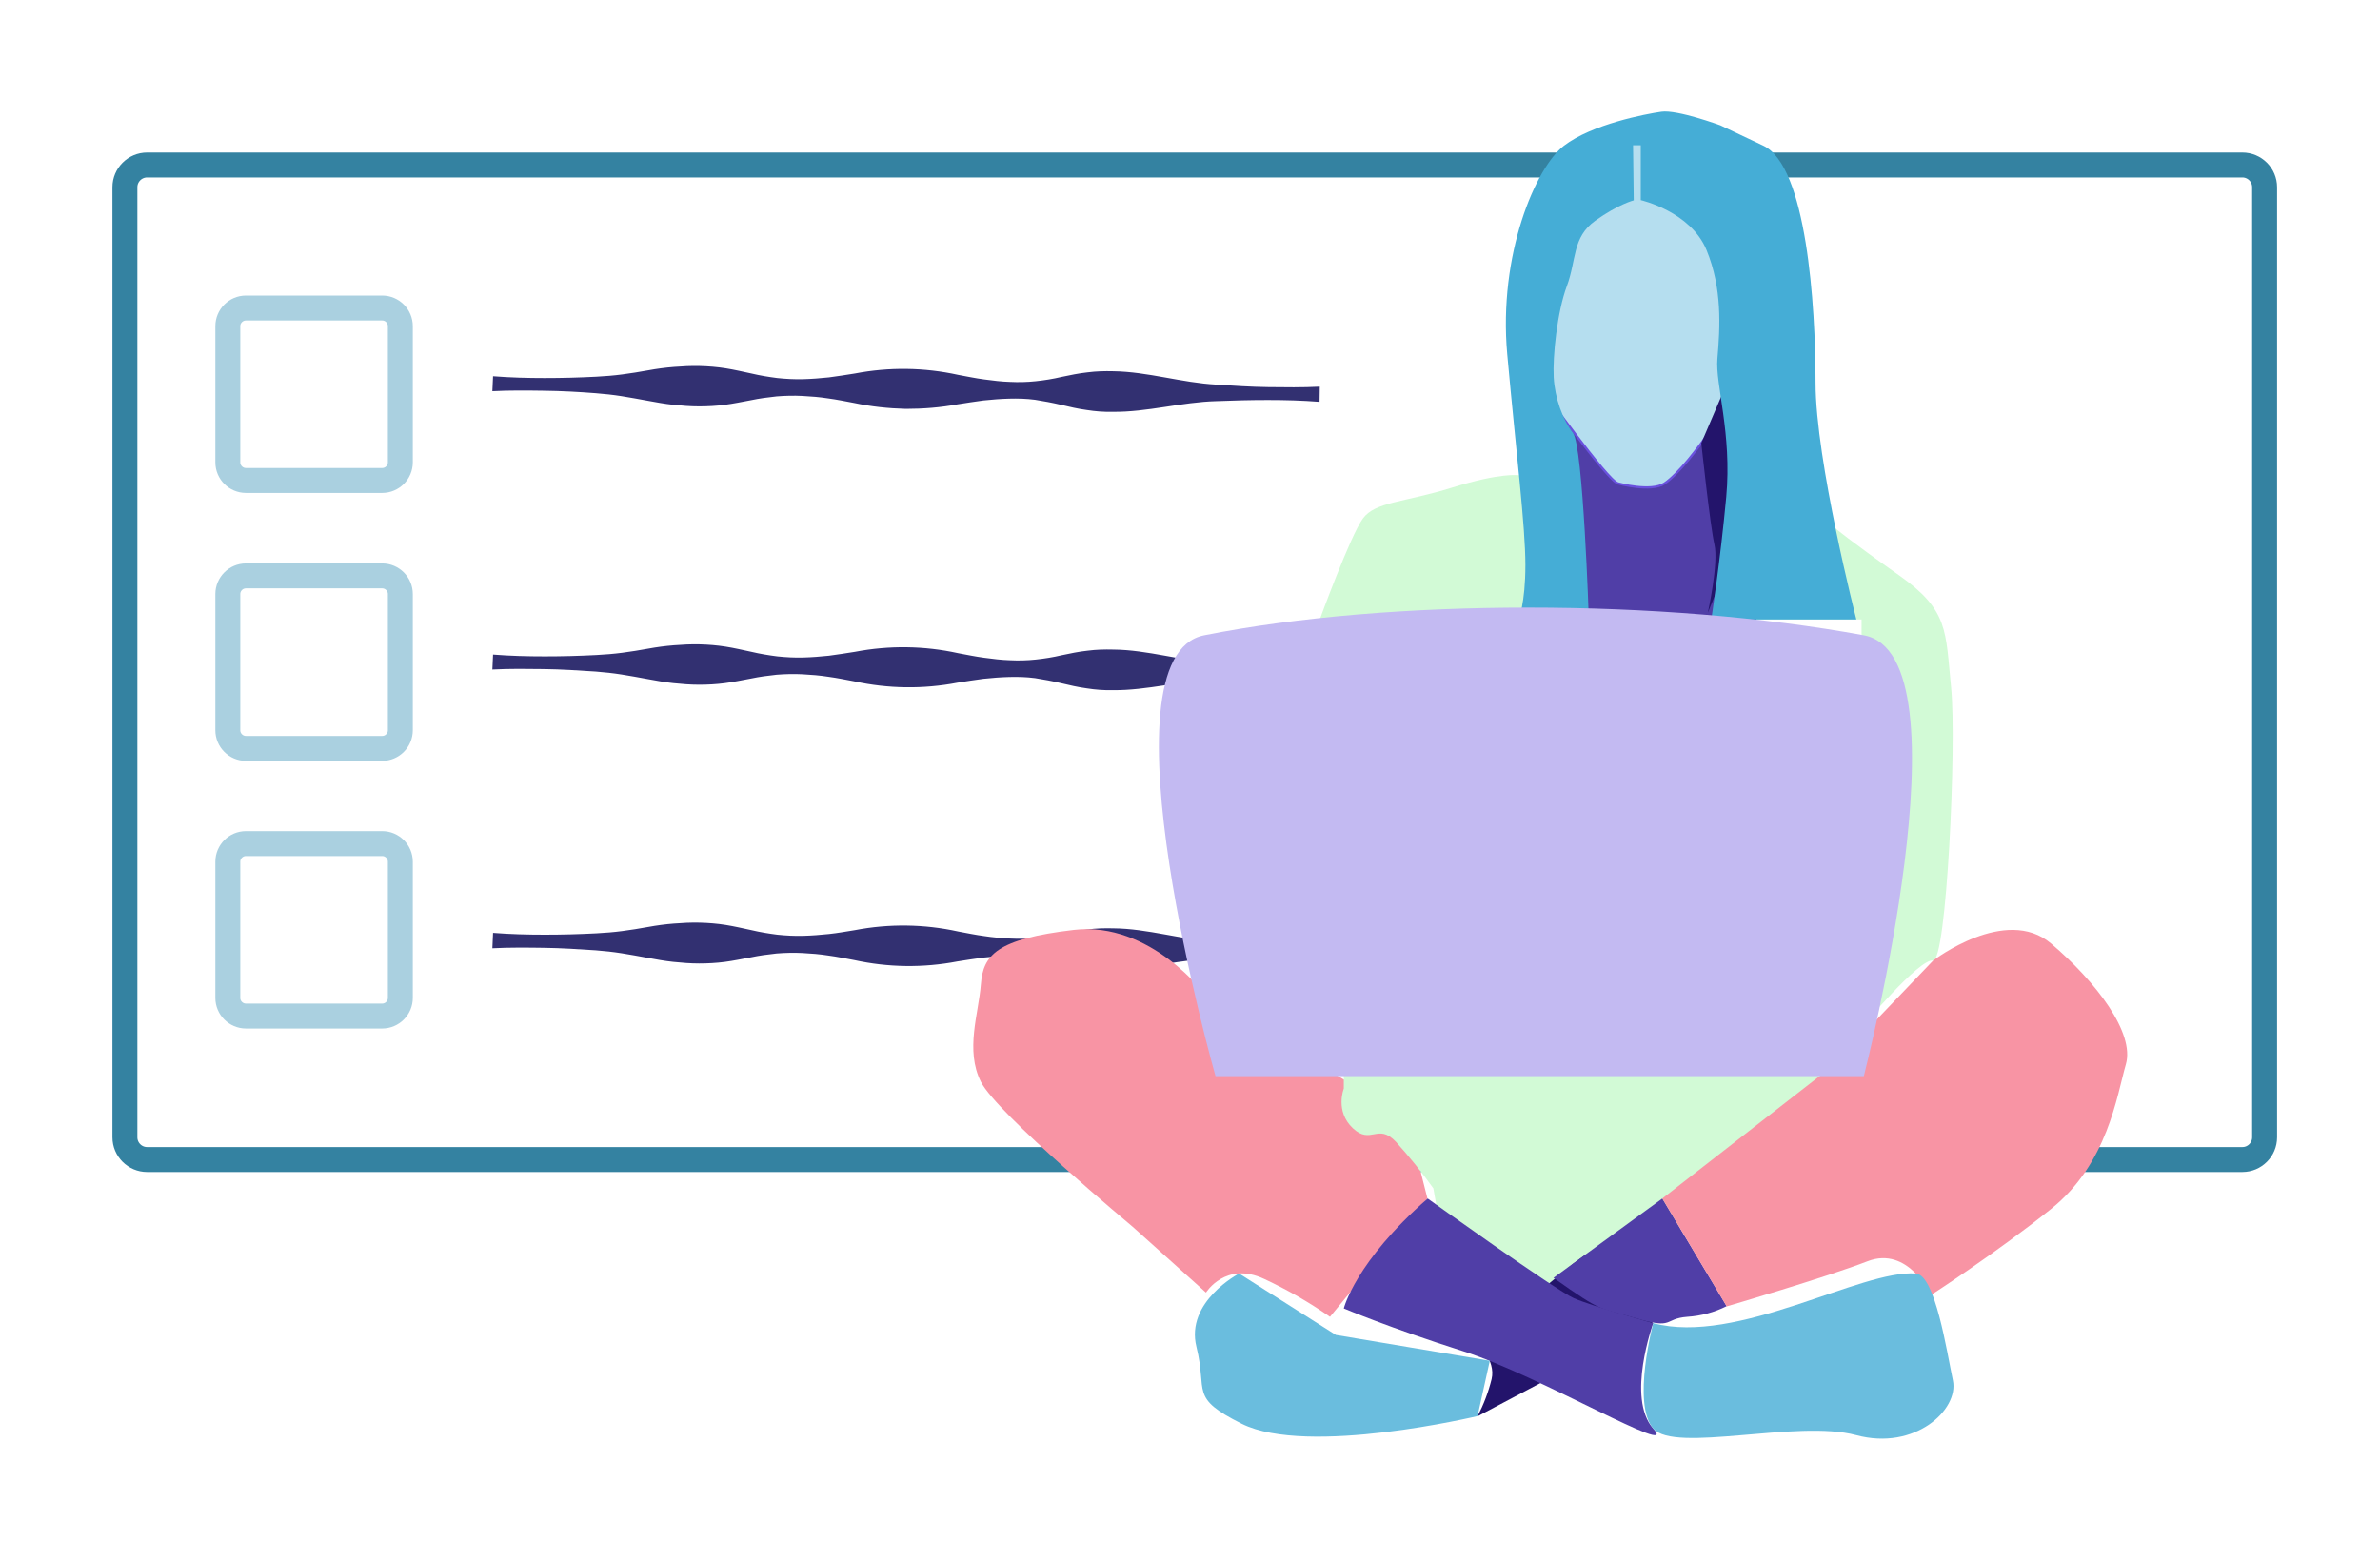
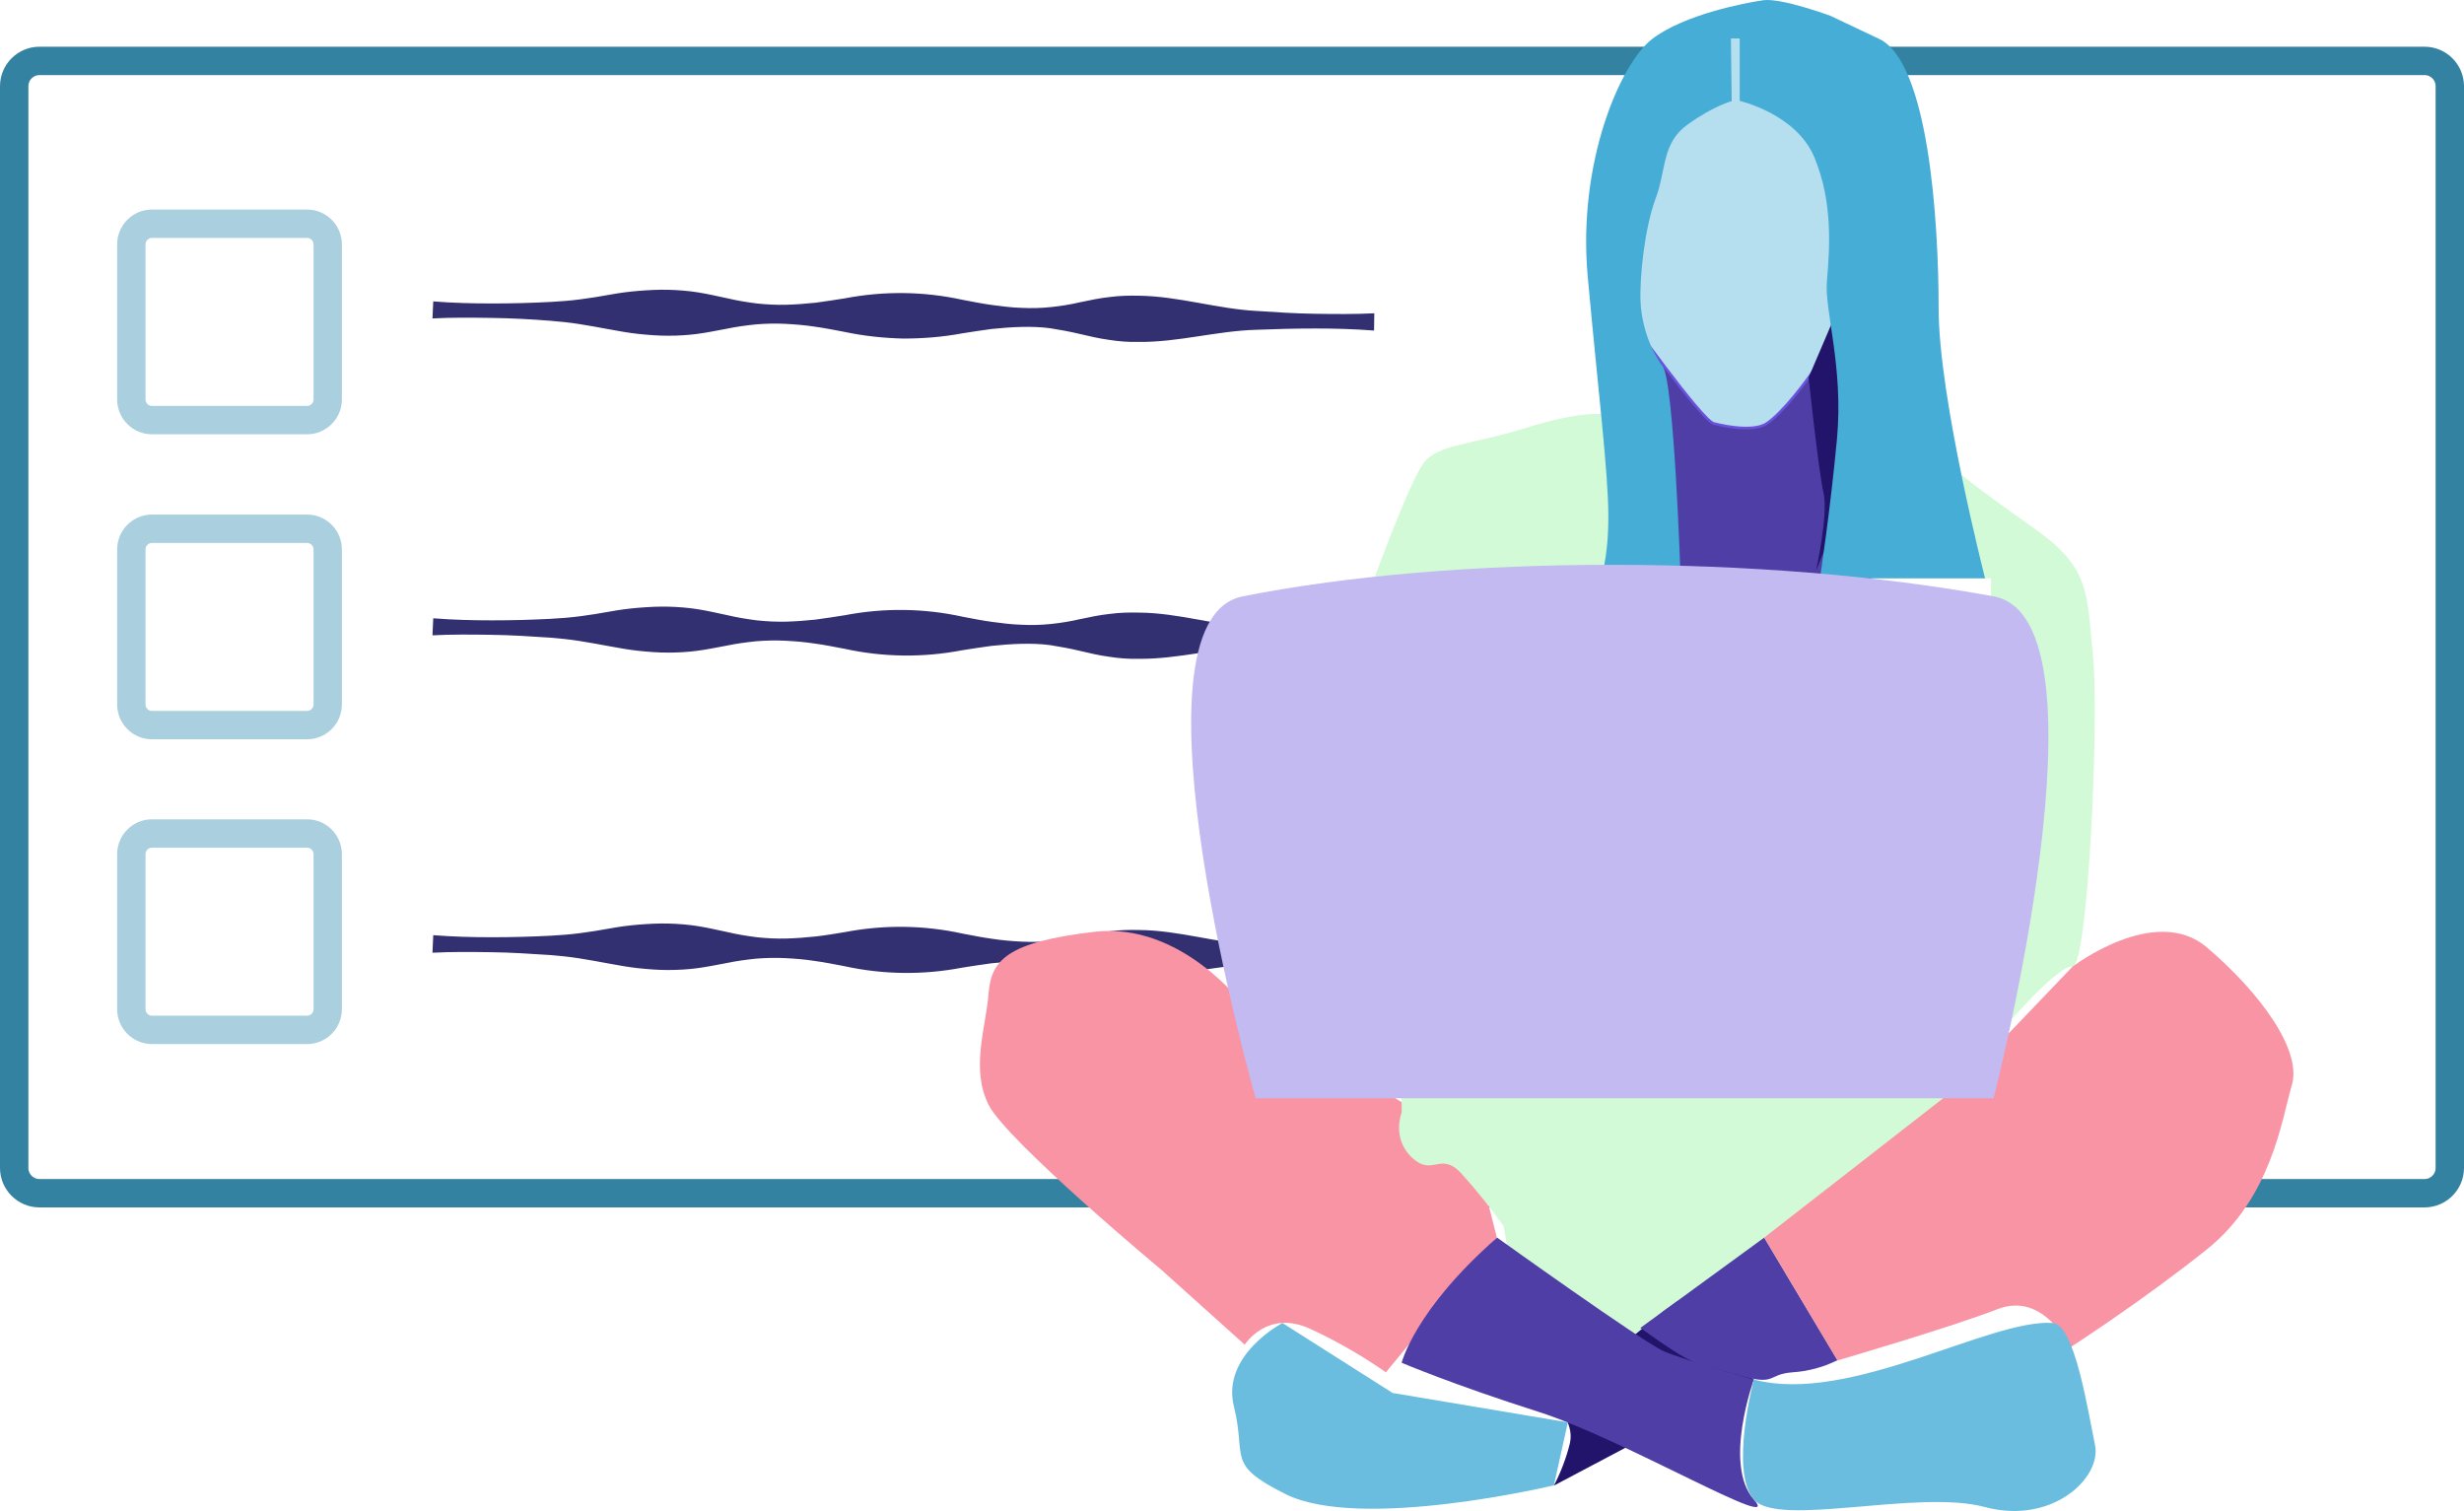
- <svg xmlns="http://www.w3.org/2000/svg" version="1.1" id="Layer_1" x="0px" y="0px" viewBox="0 0 1049.9 679.5" style="enable-background:new 0 0 1049.9 679.5;" xml:space="preserve">
+ <svg xmlns="http://www.w3.org/2000/svg" version="1.1" id="Layer_1" x="0px" y="0px" viewBox="0 0 954.9 585.5" style="enable-background:new 0 0 954.9 585.5;" xml:space="preserve">
  <style type="text/css">
	.st0{fill:none;stroke:#3482A1;stroke-width:11;stroke-miterlimit:10;}
	.st1{fill:#323071;}
	.st2{fill:#F894A4;}
	.st3{fill:#D2FAD6;}
	.st4{fill:#23146B;}
	.st5{fill:#503EA7;}
	.st6{fill:#B5DEEF;stroke:#6A52DE;stroke-miterlimit:10;}
	.st7{fill:#45ADD6;}
	.st8{fill:#C3BAF2;}
	.st9{fill:#6ABDDE;}
	.st10{fill:none;stroke:#AAD0E0;stroke-width:11;stroke-miterlimit:10;}
</style>
  <g id="Layer_37">
-     <path class="st0" d="M64.9,72.8h924.3c5.4,0,9.8,4.4,9.8,9.8v419.2c0,5.4-4.4,9.8-9.8,9.8H64.9c-5.4,0-9.8-4.4-9.8-9.8V82.6   C55.1,77.2,59.5,72.8,64.9,72.8z" />
-     <path class="st1" d="M217.5,166c7.6,0.6,15.2,0.8,22.8,0.8s15.2-0.2,22.8-0.6c3.8-0.2,7.6-0.5,11.4-1s7.6-1.1,11.4-1.8   s7.6-1.2,11.4-1.5c3.8-0.3,7.6-0.5,11.4-0.4c3.8,0.1,7.6,0.4,11.4,1c3.8,0.6,7.6,1.5,11.4,2.3c3.8,0.9,7.5,1.5,11.4,2   c3.8,0.4,7.6,0.6,11.4,0.5c3.8-0.1,7.6-0.4,11.4-0.8c3.8-0.5,7.6-1.1,11.4-1.7c15.1-2.9,30.6-2.7,45.6,0.6c3.8,0.7,7.6,1.5,11.4,2   s7.6,1,11.4,1.1c3.8,0.2,7.6,0.1,11.4-0.3c3.8-0.4,7.6-1,11.4-1.9c3.8-0.8,7.6-1.6,11.4-2c3.8-0.5,7.6-0.6,11.4-0.5   c15.2,0.2,30.3,5.1,45.5,5.9c7.6,0.5,15.2,1,22.8,1.1s15.2,0.2,22.8-0.2l-0.1,6.7c-7.6-0.6-15.2-0.8-22.8-0.8s-15.2,0.2-22.8,0.5   c-15.2,0.4-30.5,4.9-45.7,4.7c-3.8,0.1-7.6-0.2-11.4-0.8c-3.8-0.5-7.6-1.4-11.4-2.3c-3.8-0.9-7.6-1.6-11.4-2.2   c-3.8-0.5-7.6-0.6-11.4-0.5c-3.8,0.1-7.6,0.4-11.4,0.8c-3.8,0.5-7.6,1.1-11.4,1.7c-7.5,1.4-15.2,2-22.8,2c-7.7-0.2-15.3-1-22.8-2.6   c-3.8-0.7-7.6-1.5-11.4-2c-3.8-0.6-7.6-0.9-11.4-1.1c-3.8-0.2-7.6-0.1-11.4,0.2c-3.8,0.4-7.6,0.9-11.4,1.7c-3.8,0.7-7.6,1.5-11.4,2   c-3.8,0.5-7.6,0.7-11.4,0.7c-3.8,0-7.6-0.3-11.4-0.7c-3.8-0.4-7.6-1.1-11.4-1.8s-7.6-1.4-11.4-2s-7.6-1-11.4-1.3   c-7.6-0.6-15.2-1-22.8-1.1s-15.2-0.2-22.8,0.2L217.5,166z" />
-     <path class="st1" d="M217.5,288.8c7.6,0.6,15.2,0.8,22.8,0.8s15.2-0.2,22.8-0.6c3.8-0.2,7.6-0.5,11.4-1c3.8-0.5,7.6-1.1,11.4-1.8   s7.6-1.2,11.4-1.5c3.8-0.3,7.6-0.5,11.4-0.4c3.8,0.1,7.6,0.4,11.4,1c3.8,0.6,7.6,1.5,11.4,2.3c3.8,0.9,7.5,1.5,11.4,2   c3.8,0.4,7.6,0.6,11.4,0.5c3.8-0.1,7.6-0.4,11.4-0.8c3.8-0.5,7.6-1.1,11.4-1.7c15.1-2.9,30.6-2.7,45.6,0.6c3.8,0.7,7.6,1.5,11.4,2   s7.6,1,11.4,1.1c3.8,0.2,7.6,0.1,11.4-0.3c3.8-0.4,7.6-1,11.4-1.9c3.8-0.8,7.6-1.6,11.4-2c3.8-0.5,7.6-0.6,11.4-0.5   c15.2,0.1,30.3,5.1,45.5,5.9c7.6,0.5,15.2,1,22.8,1.1s15.2,0.2,22.8-0.2l-0.1,6.7c-7.6-0.6-15.2-0.8-22.8-0.8s-15.2,0.2-22.8,0.5   c-15.2,0.4-30.5,4.9-45.7,4.7c-3.8,0.1-7.6-0.2-11.4-0.8c-3.8-0.5-7.6-1.4-11.4-2.3c-3.8-0.9-7.6-1.6-11.4-2.2   c-3.8-0.5-7.6-0.6-11.4-0.5c-3.8,0.1-7.6,0.4-11.4,0.8c-3.8,0.5-7.6,1.1-11.4,1.7c-15.1,2.9-30.6,2.7-45.6-0.6   c-3.8-0.7-7.6-1.5-11.4-2c-3.8-0.6-7.6-0.9-11.4-1.1c-3.8-0.2-7.6-0.1-11.4,0.2c-3.8,0.4-7.6,0.9-11.4,1.7c-3.8,0.7-7.6,1.5-11.4,2   c-3.8,0.5-7.6,0.7-11.4,0.7c-3.8,0-7.6-0.3-11.4-0.7c-3.8-0.4-7.6-1.1-11.4-1.8s-7.6-1.4-11.4-2s-7.6-1-11.4-1.3   c-7.6-0.5-15.2-1-22.8-1.1s-15.2-0.2-22.8,0.2L217.5,288.8z" />
-     <path class="st1" d="M217.5,411.6c7.6,0.6,15.2,0.8,22.8,0.8s15.2-0.2,22.8-0.6c3.8-0.2,7.6-0.5,11.4-1s7.6-1.1,11.4-1.8   s7.6-1.2,11.4-1.5c3.8-0.3,7.6-0.5,11.4-0.4c3.8,0.1,7.6,0.4,11.4,1c3.8,0.6,7.6,1.5,11.4,2.3c3.8,0.9,7.5,1.5,11.4,2   c3.8,0.4,7.6,0.6,11.4,0.5c3.8-0.1,7.6-0.4,11.4-0.8s7.6-1.1,11.4-1.7c15.1-2.9,30.6-2.7,45.6,0.6c3.8,0.7,7.6,1.5,11.4,2   c3.8,0.6,7.6,0.9,11.4,1.1c3.8,0.2,7.6,0.1,11.4-0.2c3.8-0.4,7.6-1,11.4-1.8c3.8-0.8,7.6-1.6,11.4-2c3.8-0.5,7.6-0.6,11.4-0.5   c15.2,0.1,30.3,5.1,45.5,5.9c7.6,0.5,15.2,1,22.8,1.1s15.2,0.2,22.8-0.2l-0.1,6.7c-7.6-0.6-15.2-0.8-22.8-0.8s-15.2,0.2-22.8,0.5   c-15.2,0.4-30.5,4.9-45.7,4.7c-3.8,0.1-7.6-0.2-11.4-0.8c-3.8-0.5-7.6-1.4-11.4-2.3c-3.8-0.9-7.6-1.6-11.4-2.2   c-3.8-0.5-7.6-0.6-11.4-0.5c-3.8,0.1-7.6,0.4-11.4,0.8c-3.8,0.5-7.6,1.1-11.4,1.7c-15.1,2.9-30.6,2.7-45.6-0.6   c-3.8-0.7-7.6-1.5-11.4-2c-3.8-0.6-7.6-0.9-11.4-1.1c-3.8-0.2-7.6-0.1-11.4,0.2c-3.8,0.4-7.6,0.9-11.4,1.7c-3.8,0.7-7.6,1.5-11.4,2   c-3.8,0.5-7.6,0.7-11.4,0.7c-3.8,0-7.6-0.3-11.4-0.7c-3.8-0.4-7.6-1.1-11.4-1.8s-7.6-1.4-11.4-2s-7.6-1-11.4-1.3   c-7.6-0.5-15.2-1-22.8-1.1s-15.2-0.2-22.8,0.2L217.5,411.6z" />
-     <path class="st2" d="M532,439.3c0,0-24.3-33-58.3-29s-40,11-41,24s-7,29,0,43s67,64,67,64l32.3,29c0,0,8.7-14,25.7-6   c10.1,4.7,19.8,10.3,29,16.7l43-52.2l-9-35.5L532,439.3z" />
-     <path class="st3" d="M592.8,467.8v12.5c0,0-4,10,4,17.5s11-2.5,19,6c5.9,6.5,11.4,13.4,16.5,20.5l3.2,18l59.8,36l52-41l49-46.5   l11.5-20L592.8,467.8z" />
-     <path class="st3" d="M669.9,209.7c0,0-7.7-1.3-29.2,5.4s-34,6.2-39.5,13.7s-19,44.5-19,44.5h239v180c0,0,25.5-30.5,31.5-29.5   s10.5-95.5,8-120.5s-1-34-23-49.5s-28.2-20.8-28.2-20.8L669.9,209.7z" />
-     <path class="st4" d="M694.3,557.3l-42.8,35.1c0,0,8.5,7.6,6.5,16.1c-1.4,5.7-3.5,11.2-6.2,16.4l77.5-41l-29.6-30.5L694.3,557.3z" />
-     <polygon class="st5" points="691.7,188.1 691.7,273.3 774.8,273.3 772.8,192.8 761.6,169.3  " />
-     <path class="st6" d="M713.8,213.3c0,0,14.5,4,20.5,0s15.4-16.1,20.5-24l5.1-7.9l28.4-39.6l-30-48l-21-19l-18.5-18l-28.5,41.5   l-11,72C679.3,170.3,709.2,212.3,713.8,213.3z" />
-     <path class="st4" d="M750.5,195.5c0,0,3.9,36.6,5.8,44.8s-2.9,30-2.9,30l19.4-47.5l-6-40.5l-5.1-13L750.5,195.5z" />
-     <path class="st7" d="M723.8,64.3v24c0,0,22,5,29,22s6,34,4.8,48c-1,11.1,6.5,33,3.9,61s-6.6,54-6.6,54h64c0,0-18-70-18-104.5   s-4-95.5-23-104.5l-19-9c0,0-19-7-26-6s-30.6,5.5-43,15s-29,48-25,92s8,76,8,93s-3,24-3,24h31c0,0-2.5-76.5-7-82.3   s-8-15.3-8.5-24.5s1.5-28.8,5.8-40.3s2.3-21.5,12.5-28.8s17-9,17-9l-0.3-24.3H723.8z" />
-     <path class="st5" d="M629.8,528.8c0,0,56.5,40.5,64.5,44s35,11,35,11s-12,33,0,46.5s-50.5-23.5-83.5-34s-53-19-53-19   S597.8,556.8,629.8,528.8z" />
-     <path class="st5" d="M685.3,563.8l48-35l28.4,47.5c-5.4,2.7-11.3,4.3-17.4,4.7c-10.5,0.8-5.7,5.7-22.4,0.7S707.8,579.8,685.3,563.8   z" />
-     <path class="st2" d="M733.3,528.8l74.5-58l45-47c0,0,32-24.5,52-7.5s37,39.5,33,53.3s-8,43.8-33,63.8s-53,38-53,38   s-10-21.9-28-14.9s-62.1,19.9-62.1,19.9L733.3,528.8z" />
-     <path class="st8" d="M531.2,280.3c81.9-16.3,202.5-16.3,291,0c47.8,8.8,0,194.5,0,194.5h-286C536.2,474.8,483.5,289.8,531.2,280.3z   " />
-     <path class="st9" d="M729.3,583.8c0,0-9.5,35.5,0,46.5s63.5-4.1,89.5,2.9s45.4-11.3,42.7-24.1s-7.8-46.5-16.3-47.2   C821.1,560,766.2,593.7,729.3,583.8z" />
-     <path class="st9" d="M546.6,561.9c0,0-23.8,12.4-18.8,32.4s-3.4,22.2,20,33.9c29,14.5,104-3.4,104-3.4l5.4-24.4l-67.9-11.4   L546.6,561.9z" />
-     <path class="st10" d="M108.5,372.2h60.1c4.4,0,8,3.6,8,8v60.1c0,4.4-3.6,8-8,8h-60.1c-4.4,0-8-3.6-8-8v-60.1   C100.5,375.8,104.1,372.2,108.5,372.2z" />
-     <path class="st10" d="M108.5,254.1h60.1c4.4,0,8,3.6,8,8v60.1c0,4.4-3.6,8-8,8h-60.1c-4.4,0-8-3.6-8-8v-60.1   C100.5,257.7,104.1,254.1,108.5,254.1z" />
-     <path class="st10" d="M108.5,135.9h60.1c4.4,0,8,3.6,8,8V204c0,4.4-3.6,8-8,8h-60.1c-4.4,0-8-3.6-8-8v-60.1   C100.5,139.5,104.1,135.9,108.5,135.9z" />
+     <path class="st0" d="M15.3,23.6h924.3c5.4,0,9.8,4.4,9.8,9.8v419.2c0,5.4-4.4,9.8-9.8,9.8H15.3c-5.4,0-9.8-4.4-9.8-9.8V33.4   C5.5,28,9.9,23.6,15.3,23.6z" />
+     <path class="st1" d="M167.9,116.8c7.6,0.6,15.2,0.8,22.8,0.8s15.2-0.2,22.8-0.6c3.8-0.2,7.6-0.5,11.4-1s7.6-1.1,11.4-1.8   s7.6-1.2,11.4-1.5s7.6-0.5,11.4-0.4s7.6,0.4,11.4,1s7.6,1.5,11.4,2.3c3.8,0.9,7.5,1.5,11.4,2c3.8,0.4,7.6,0.6,11.4,0.5   s7.6-0.4,11.4-0.8c3.8-0.5,7.6-1.1,11.4-1.7c15.1-2.9,30.6-2.7,45.6,0.6c3.8,0.7,7.6,1.5,11.4,2s7.6,1,11.4,1.1   c3.8,0.2,7.6,0.1,11.4-0.3c3.8-0.4,7.6-1,11.4-1.9c3.8-0.8,7.6-1.6,11.4-2c3.8-0.5,7.6-0.6,11.4-0.5c15.2,0.2,30.3,5.1,45.5,5.9   c7.6,0.5,15.2,1,22.8,1.1c7.6,0.1,15.2,0.2,22.8-0.2l-0.1,6.7c-7.6-0.6-15.2-0.8-22.8-0.8c-7.6,0-15.2,0.2-22.8,0.5   c-15.2,0.4-30.5,4.9-45.7,4.7c-3.8,0.1-7.6-0.2-11.4-0.8c-3.8-0.5-7.6-1.4-11.4-2.3c-3.8-0.9-7.6-1.6-11.4-2.2   c-3.8-0.5-7.6-0.6-11.4-0.5s-7.6,0.4-11.4,0.8c-3.8,0.5-7.6,1.1-11.4,1.7c-7.5,1.4-15.2,2-22.8,2c-7.7-0.2-15.3-1-22.8-2.6   c-3.8-0.7-7.6-1.5-11.4-2c-3.8-0.6-7.6-0.9-11.4-1.1c-3.8-0.2-7.6-0.1-11.4,0.2c-3.8,0.4-7.6,0.9-11.4,1.7c-3.8,0.7-7.6,1.5-11.4,2   s-7.6,0.7-11.4,0.7s-7.6-0.3-11.4-0.7s-7.6-1.1-11.4-1.8s-7.6-1.4-11.4-2s-7.6-1-11.4-1.3c-7.6-0.6-15.2-1-22.8-1.1   s-15.2-0.2-22.8,0.2L167.9,116.8z" />
+     <path class="st1" d="M167.9,239.6c7.6,0.6,15.2,0.8,22.8,0.8s15.2-0.2,22.8-0.6c3.8-0.2,7.6-0.5,11.4-1s7.6-1.1,11.4-1.8   s7.6-1.2,11.4-1.5s7.6-0.5,11.4-0.4s7.6,0.4,11.4,1s7.6,1.5,11.4,2.3c3.8,0.9,7.5,1.5,11.4,2c3.8,0.4,7.6,0.6,11.4,0.5   s7.6-0.4,11.4-0.8c3.8-0.5,7.6-1.1,11.4-1.7c15.1-2.9,30.6-2.7,45.6,0.6c3.8,0.7,7.6,1.5,11.4,2s7.6,1,11.4,1.1   c3.8,0.2,7.6,0.1,11.4-0.3s7.6-1,11.4-1.9c3.8-0.8,7.6-1.6,11.4-2c3.8-0.5,7.6-0.6,11.4-0.5c15.2,0.1,30.3,5.1,45.5,5.9   c7.6,0.5,15.2,1,22.8,1.1c7.6,0.1,15.2,0.2,22.8-0.2l-0.1,6.7c-7.6-0.6-15.2-0.8-22.8-0.8c-7.6,0-15.2,0.2-22.8,0.5   c-15.2,0.4-30.5,4.9-45.7,4.7c-3.8,0.1-7.6-0.2-11.4-0.8c-3.8-0.5-7.6-1.4-11.4-2.3s-7.6-1.6-11.4-2.2c-3.8-0.5-7.6-0.6-11.4-0.5   s-7.6,0.4-11.4,0.8c-3.8,0.5-7.6,1.1-11.4,1.7c-15.1,2.9-30.6,2.7-45.6-0.6c-3.8-0.7-7.6-1.5-11.4-2c-3.8-0.6-7.6-0.9-11.4-1.1   s-7.6-0.1-11.4,0.2c-3.8,0.4-7.6,0.9-11.4,1.7c-3.8,0.7-7.6,1.5-11.4,2s-7.6,0.7-11.4,0.7s-7.6-0.3-11.4-0.7   c-3.8-0.4-7.6-1.1-11.4-1.8s-7.6-1.4-11.4-2s-7.6-1-11.4-1.3c-7.6-0.5-15.2-1-22.8-1.1s-15.2-0.2-22.8,0.2L167.9,239.6z" />
+     <path class="st1" d="M167.9,362.4c7.6,0.6,15.2,0.8,22.8,0.8s15.2-0.2,22.8-0.6c3.8-0.2,7.6-0.5,11.4-1s7.6-1.1,11.4-1.8   s7.6-1.2,11.4-1.5s7.6-0.5,11.4-0.4s7.6,0.4,11.4,1s7.6,1.5,11.4,2.3c3.8,0.9,7.5,1.5,11.4,2c3.8,0.4,7.6,0.6,11.4,0.5   s7.6-0.4,11.4-0.8s7.6-1.1,11.4-1.7c15.1-2.9,30.6-2.7,45.6,0.6c3.8,0.7,7.6,1.5,11.4,2c3.8,0.6,7.6,0.9,11.4,1.1s7.6,0.1,11.4-0.2   c3.8-0.4,7.6-1,11.4-1.8s7.6-1.6,11.4-2c3.8-0.5,7.6-0.6,11.4-0.5c15.2,0.1,30.3,5.1,45.5,5.9c7.6,0.5,15.2,1,22.8,1.1   c7.6,0.1,15.2,0.2,22.8-0.2l-0.1,6.7c-7.6-0.6-15.2-0.8-22.8-0.8c-7.6,0-15.2,0.2-22.8,0.5c-15.2,0.4-30.5,4.9-45.7,4.7   c-3.8,0.1-7.6-0.2-11.4-0.8c-3.8-0.5-7.6-1.4-11.4-2.3s-7.6-1.6-11.4-2.2c-3.8-0.5-7.6-0.6-11.4-0.5s-7.6,0.4-11.4,0.8   c-3.8,0.5-7.6,1.1-11.4,1.7c-15.1,2.9-30.6,2.7-45.6-0.6c-3.8-0.7-7.6-1.5-11.4-2c-3.8-0.6-7.6-0.9-11.4-1.1s-7.6-0.1-11.4,0.2   c-3.8,0.4-7.6,0.9-11.4,1.7c-3.8,0.7-7.6,1.5-11.4,2s-7.6,0.7-11.4,0.7s-7.6-0.3-11.4-0.7c-3.8-0.4-7.6-1.1-11.4-1.8   s-7.6-1.4-11.4-2s-7.6-1-11.4-1.3c-7.6-0.5-15.2-1-22.8-1.1s-15.2-0.2-22.8,0.2L167.9,362.4z" />
+     <path class="st2" d="M482.4,390.1c0,0-24.3-33-58.3-29s-40,11-41,24s-7,29,0,43s67,64,67,64l32.3,29c0,0,8.7-14,25.7-6   c10.1,4.7,19.8,10.3,29,16.7l43-52.2l-9-35.5L482.4,390.1z" />
+     <path class="st3" d="M543.2,418.6v12.5c0,0-4,10,4,17.5s11-2.5,19,6c5.9,6.5,11.4,13.4,16.5,20.5l3.2,18l59.8,36l52-41l49-46.5   l11.5-20L543.2,418.6z" />
+     <path class="st3" d="M620.3,160.5c0,0-7.7-1.3-29.2,5.4s-34,6.2-39.5,13.7s-19,44.5-19,44.5h239v180c0,0,25.5-30.5,31.5-29.5   s10.5-95.5,8-120.5s-1-34-23-49.5s-28.2-20.8-28.2-20.8L620.3,160.5z" />
+     <path class="st4" d="M644.7,508.1l-42.8,35.1c0,0,8.5,7.6,6.5,16.1c-1.4,5.7-3.5,11.2-6.2,16.4l77.5-41l-29.6-30.5L644.7,508.1z" />
+     <polygon class="st5" points="642.1,138.9 642.1,224.1 725.2,224.1 723.2,143.6 712,120.1  " />
+     <path class="st6" d="M664.2,164.1c0,0,14.5,4,20.5,0s15.4-16.1,20.5-24l5.1-7.9l28.4-39.6l-30-48l-21-19l-18.5-18l-28.5,41.5   l-11,72C629.7,121.1,659.6,163.1,664.2,164.1z" />
+     <path class="st4" d="M700.9,146.3c0,0,3.9,36.6,5.8,44.8s-2.9,30-2.9,30l19.4-47.5l-6-40.5l-5.1-13L700.9,146.3z" />
+     <path class="st7" d="M674.2,15.1v24c0,0,22,5,29,22s6,34,4.8,48c-1,11.1,6.5,33,3.9,61s-6.6,54-6.6,54h64c0,0-18-70-18-104.5   s-4-95.5-23-104.5l-19-9c0,0-19-7-26-6s-30.6,5.5-43,15s-29,48-25,92s8,76,8,93s-3,24-3,24h31c0,0-2.5-76.5-7-82.3   s-8-15.3-8.5-24.5s1.5-28.8,5.8-40.3s2.3-21.5,12.5-28.8s17-9,17-9l-0.3-24.3h3.4V15.1z" />
+     <path class="st5" d="M580.2,479.6c0,0,56.5,40.5,64.5,44s35,11,35,11s-12,33,0,46.5s-50.5-23.5-83.5-34s-53-19-53-19   S548.2,507.6,580.2,479.6z" />
+     <path class="st5" d="M635.7,514.6l48-35l28.4,47.5c-5.4,2.7-11.3,4.3-17.4,4.7c-10.5,0.8-5.7,5.7-22.4,0.7S658.2,530.6,635.7,514.6   z" />
+     <path class="st2" d="M683.7,479.6l74.5-58l45-47c0,0,32-24.5,52-7.5s37,39.5,33,53.3s-8,43.8-33,63.8s-53,38-53,38   s-10-21.9-28-14.9s-62.1,19.9-62.1,19.9L683.7,479.6z" />
+     <path class="st8" d="M481.6,231.1c81.9-16.3,202.5-16.3,291,0c47.8,8.8,0,194.5,0,194.5h-286C486.6,425.6,433.9,240.6,481.6,231.1z   " />
+     <path class="st9" d="M679.7,534.6c0,0-9.5,35.5,0,46.5s63.5-4.1,89.5,2.9s45.4-11.3,42.7-24.1s-7.8-46.5-16.3-47.2   C771.5,510.8,716.6,544.5,679.7,534.6z" />
+     <path class="st9" d="M497,512.7c0,0-23.8,12.4-18.8,32.4s-3.4,22.2,20,33.9c29,14.5,104-3.4,104-3.4l5.4-24.4l-67.9-11.4L497,512.7   z" />
+     <path class="st10" d="M58.9,323H119c4.4,0,8,3.6,8,8v60.1c0,4.4-3.6,8-8,8H58.9c-4.4,0-8-3.6-8-8V331C50.9,326.6,54.5,323,58.9,323   z" />
+     <path class="st10" d="M58.9,204.9H119c4.4,0,8,3.6,8,8V273c0,4.4-3.6,8-8,8H58.9c-4.4,0-8-3.6-8-8v-60.1   C50.9,208.5,54.5,204.9,58.9,204.9z" />
+     <path class="st10" d="M58.9,86.7H119c4.4,0,8,3.6,8,8v60.1c0,4.4-3.6,8-8,8H58.9c-4.4,0-8-3.6-8-8V94.7   C50.9,90.3,54.5,86.7,58.9,86.7z" />
  </g>
</svg>
